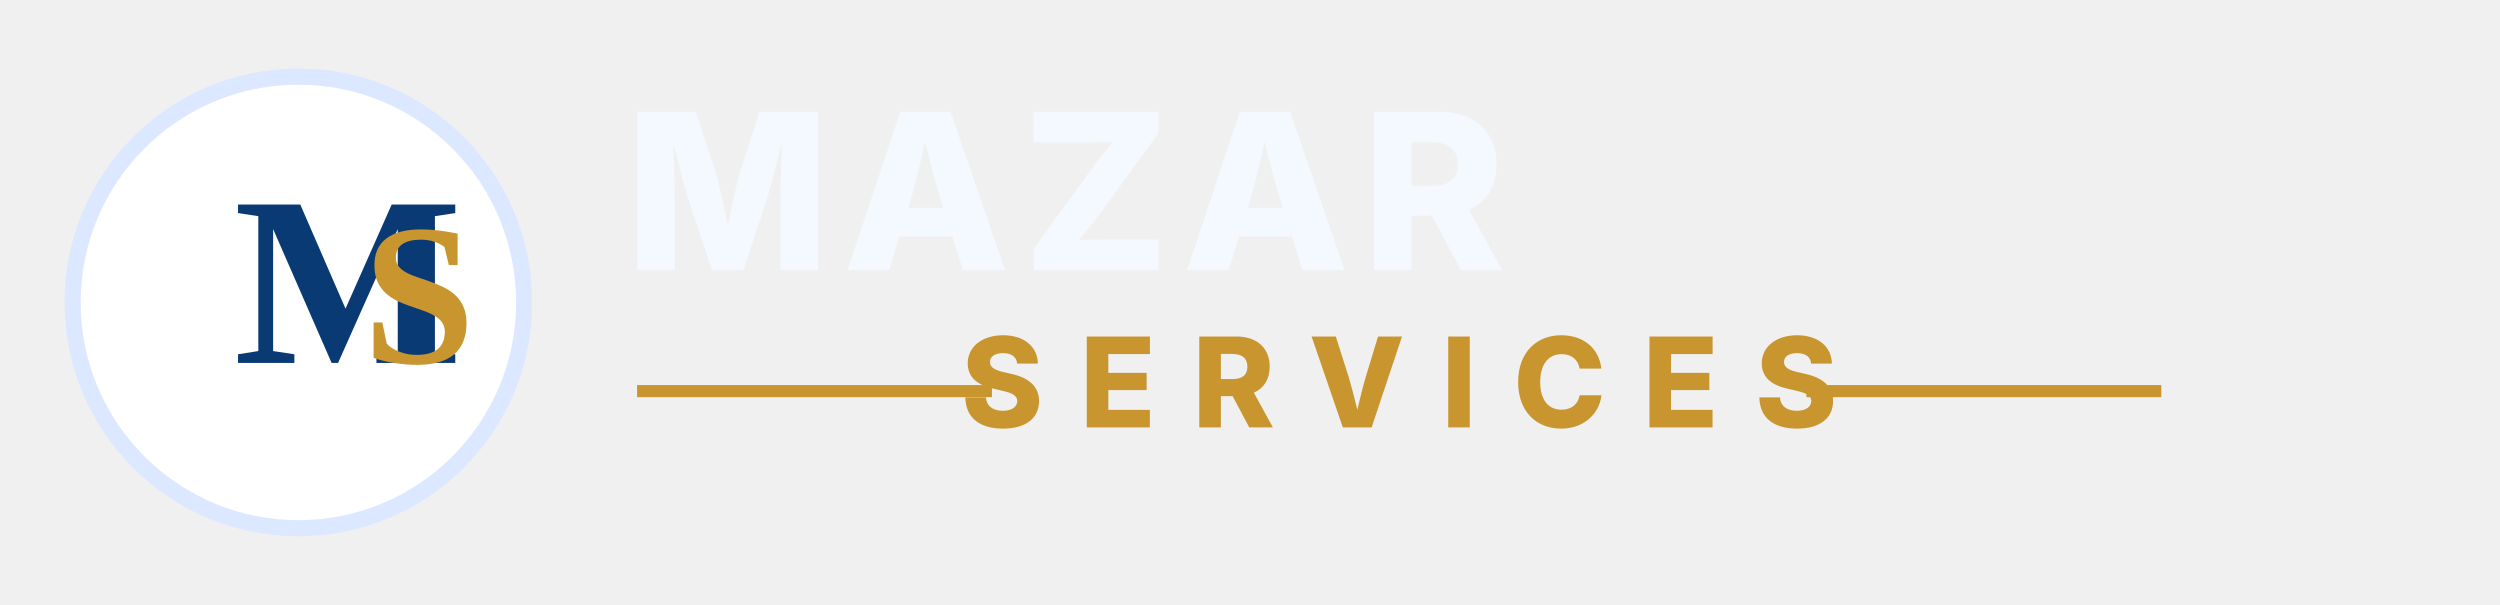
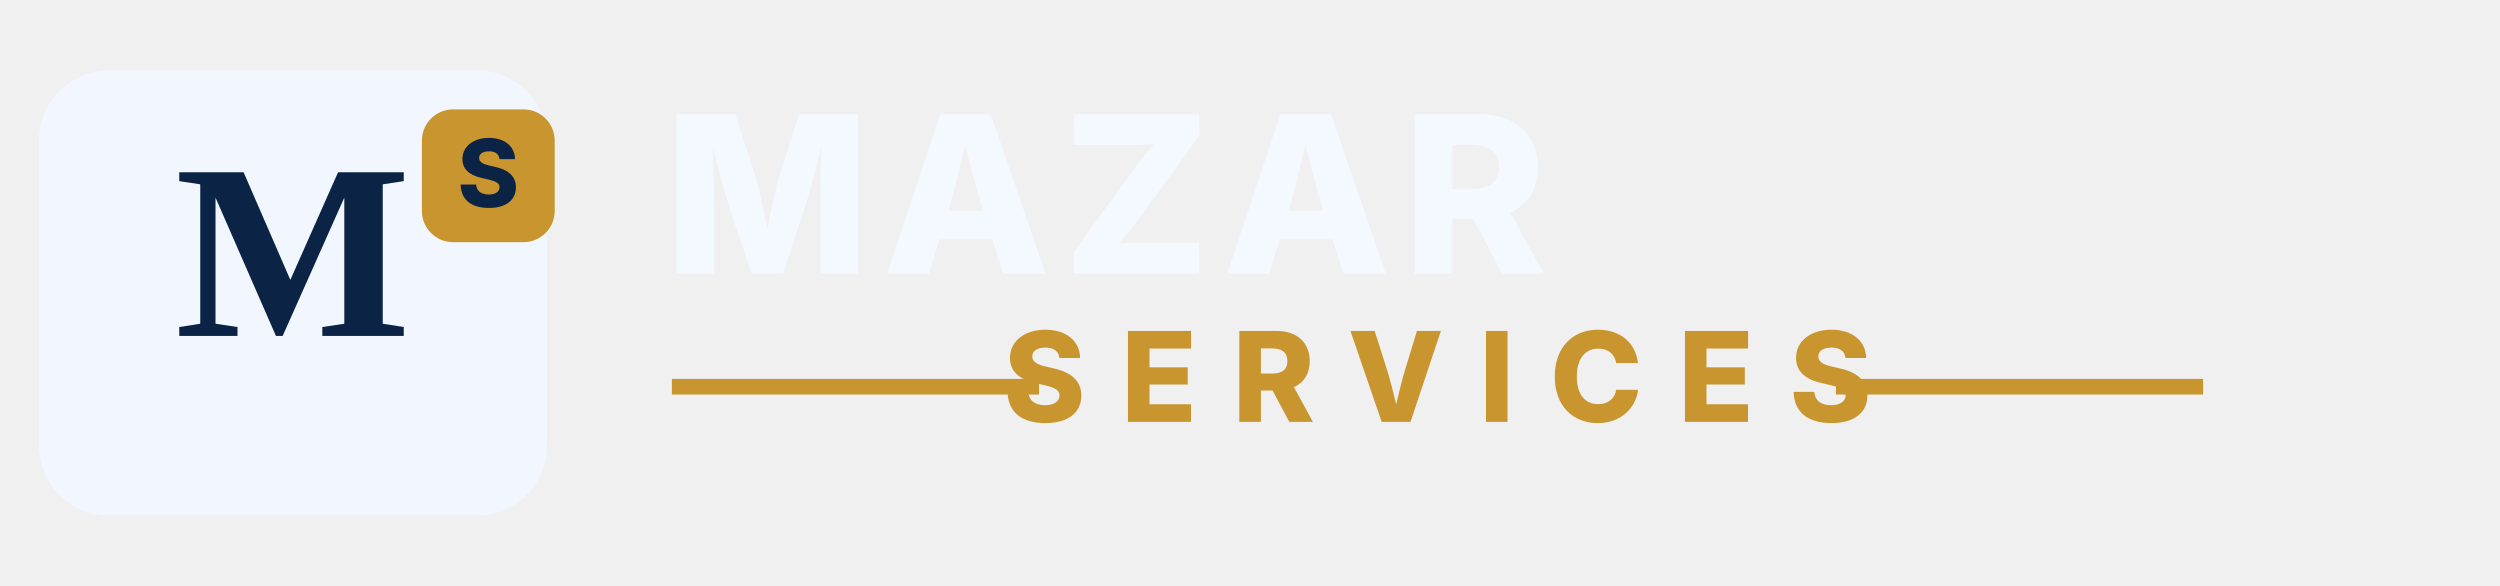
- <svg xmlns="http://www.w3.org/2000/svg" width="620" height="150" viewBox="0 0 620 150" role="img" aria-labelledby="t d">
-   <circle cx="74" cy="75" r="56" fill="#ffffff" stroke="#dbe8ff" stroke-width="4" />
-   <text x="58" y="90" fill="#0a3a74" font-family="Georgia, 'Times New Roman', serif" font-size="60" font-weight="700">M</text>
-   <text x="90" y="90" fill="#c8952f" font-family="Georgia, 'Times New Roman', serif" font-size="50" font-weight="700">S</text>
-   <text x="155" y="67" fill="#f4f8ff" font-family="Inter, Arial, sans-serif" font-size="54" font-weight="800" letter-spacing="3">MAZAR</text>
-   <line x1="158" y1="97" x2="246" y2="97" stroke="#c8952f" stroke-width="3" />
-   <line x1="448" y1="97" x2="536" y2="97" stroke="#c8952f" stroke-width="3" />
-   <text x="347" y="106" text-anchor="middle" fill="#c8952f" font-family="Inter, Arial, sans-serif" font-size="31" font-weight="800" letter-spacing="9">SERVICES</text>
+ <svg xmlns="http://www.w3.org/2000/svg" width="640" height="150" viewBox="0 0 640 150" role="img" aria-labelledby="t d">
+   <rect x="10" y="18" width="130" height="114" rx="18" fill="#f2f7ff" />
+   <text x="75" y="86" text-anchor="middle" fill="#0b2345" font-family="Georgia, 'Times New Roman', serif" font-size="64" font-weight="700">M</text>
+   <rect x="108" y="28" width="34" height="34" rx="8" fill="#c8952f" />
+   <text x="125" y="53" text-anchor="middle" fill="#0b2345" font-family="Inter, Arial, sans-serif" font-size="24" font-weight="800">S</text>
+   <text x="170" y="70" fill="#f4f8ff" font-family="Inter, Arial, sans-serif" font-size="56" font-weight="800" letter-spacing="3">MAZAR</text>
+   <line x1="172" y1="99" x2="266" y2="99" stroke="#c8952f" stroke-width="4" />
+   <line x1="470" y1="99" x2="564" y2="99" stroke="#c8952f" stroke-width="4" />
+   <text x="368" y="108" text-anchor="middle" fill="#c8952f" font-family="Inter, Arial, sans-serif" font-size="32" font-weight="800" letter-spacing="9">SERVICES</text>
</svg>
